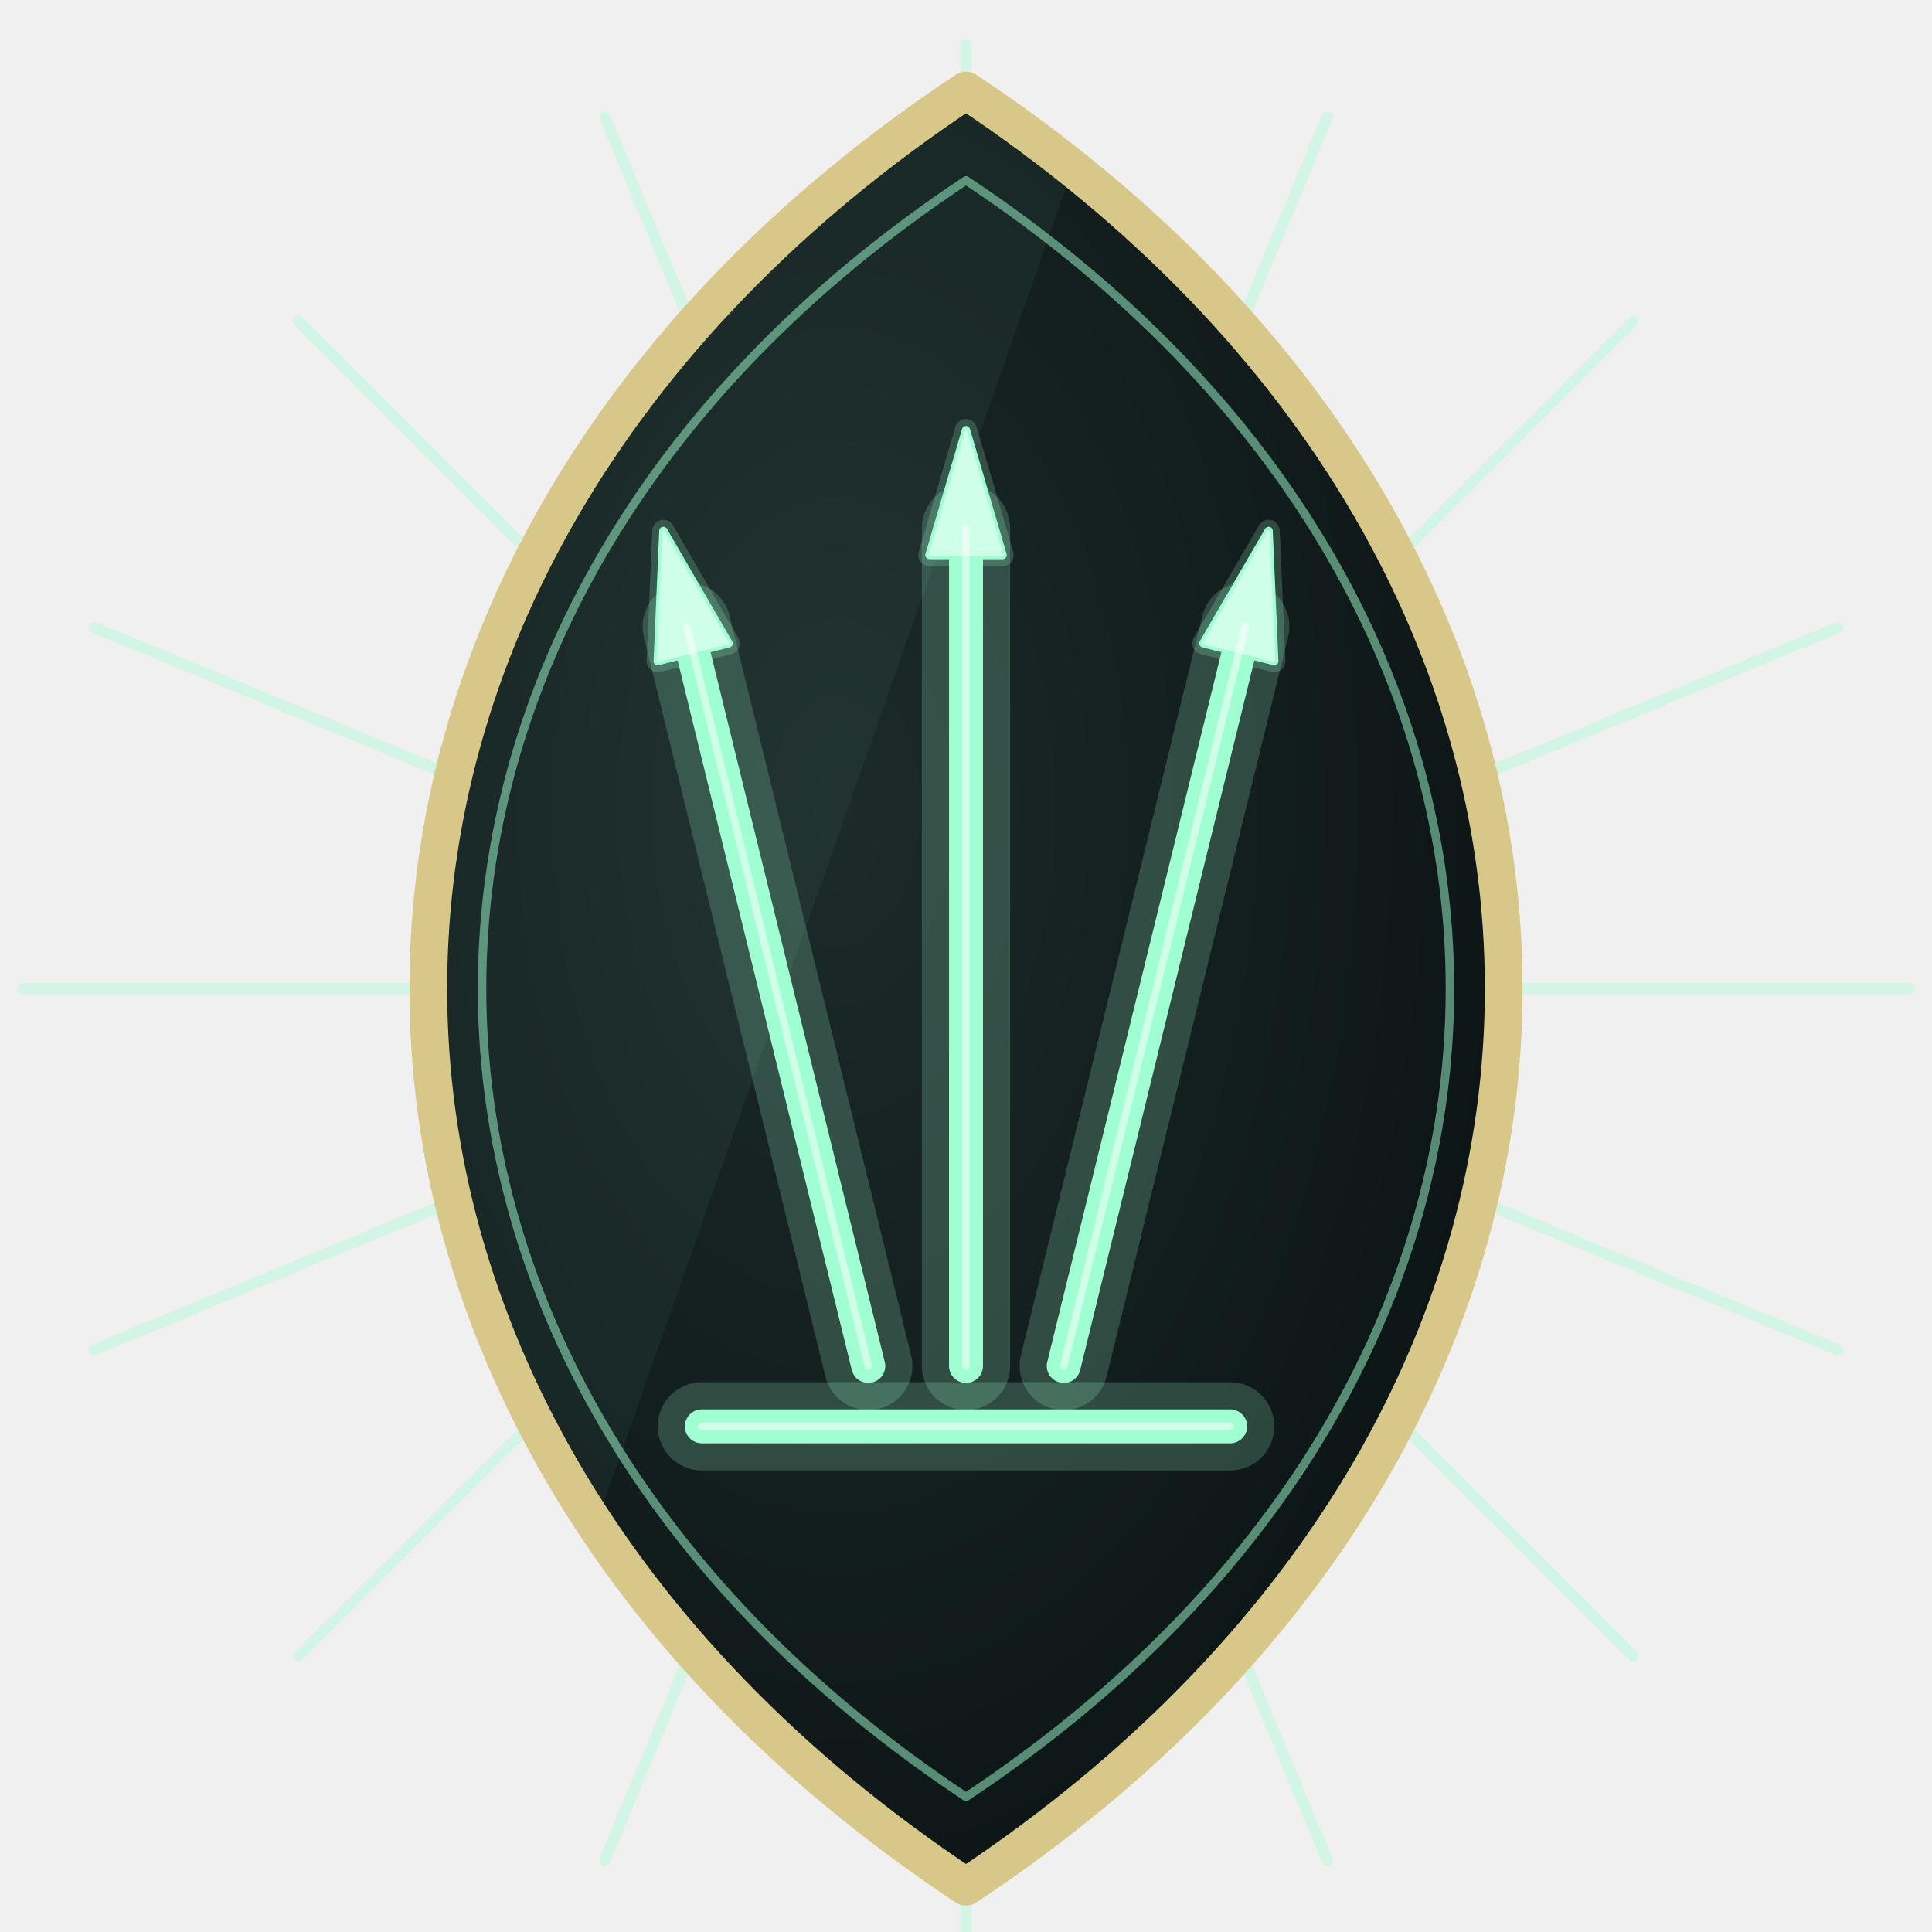
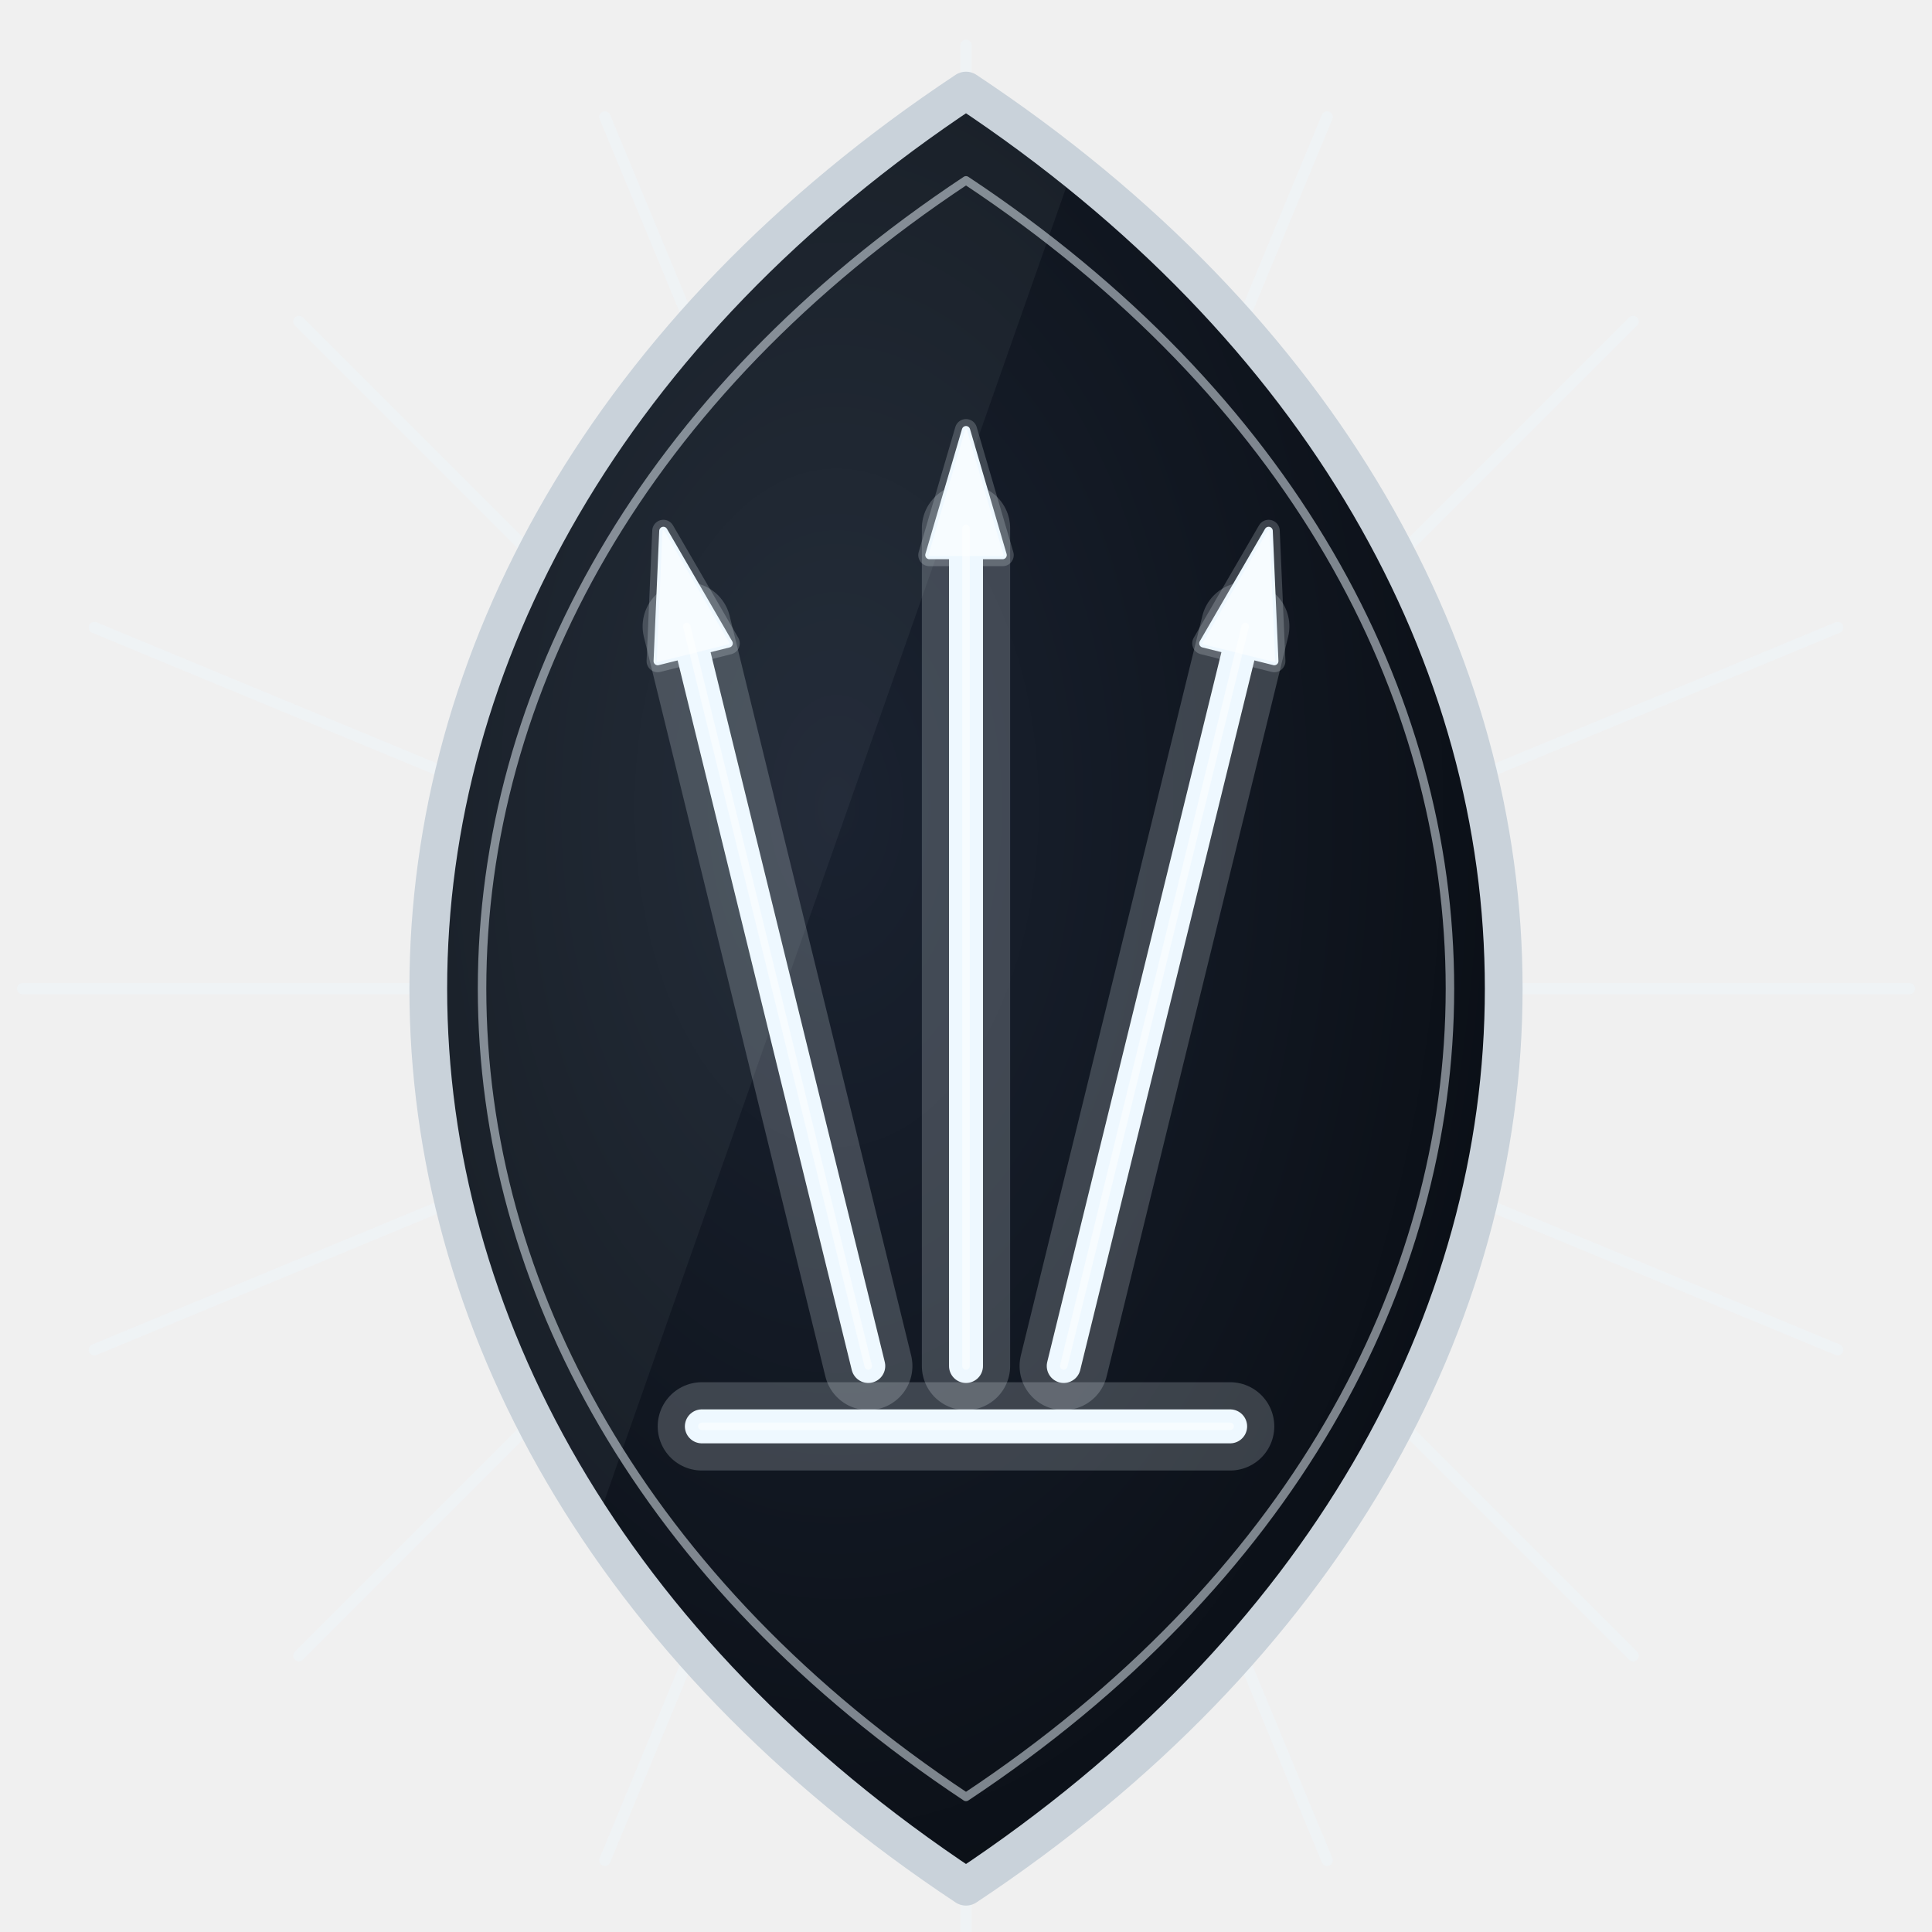
<svg xmlns="http://www.w3.org/2000/svg" width="512" height="512" viewBox="0 0 512 512">
  <defs>
    <radialGradient id="g" cx="0.38" cy="0.4" r="0.75">
-       <stop offset="0" stop-color="#1c2a2a" />
-       <stop offset="1" stop-color="#0a1212" />
+       <stop offset="0" stop-color="#1a2230" />
+       <stop offset="1" stop-color="#080c12" />
    </radialGradient>
    <clipPath id="k">
      <path d="M256 24 C446 150 446 374 256 500 C66 374 66 150 256 24 Z" />
    </clipPath>
  </defs>
-   <path d="M256 262 L256 12" stroke="#9fffd2" stroke-width="3" opacity="0.35" stroke-linecap="round" />
-   <path d="M256 262 L351.7 31" stroke="#9fffd2" stroke-width="3" opacity="0.35" stroke-linecap="round" />
-   <path d="M256 262 L432.8 85.2" stroke="#9fffd2" stroke-width="3" opacity="0.35" stroke-linecap="round" />
-   <path d="M256 262 L487 166.3" stroke="#9fffd2" stroke-width="3" opacity="0.35" stroke-linecap="round" />
-   <path d="M256 262 L506 262" stroke="#9fffd2" stroke-width="3" opacity="0.35" stroke-linecap="round" />
-   <path d="M256 262 L487 357.7" stroke="#9fffd2" stroke-width="3" opacity="0.35" stroke-linecap="round" />
-   <path d="M256 262 L432.8 438.8" stroke="#9fffd2" stroke-width="3" opacity="0.35" stroke-linecap="round" />
-   <path d="M256 262 L351.7 493" stroke="#9fffd2" stroke-width="3" opacity="0.35" stroke-linecap="round" />
-   <path d="M256 262 L256 512" stroke="#9fffd2" stroke-width="3" opacity="0.35" stroke-linecap="round" />
-   <path d="M256 262 L160.3 493" stroke="#9fffd2" stroke-width="3" opacity="0.35" stroke-linecap="round" />
-   <path d="M256 262 L79.2 438.8" stroke="#9fffd2" stroke-width="3" opacity="0.35" stroke-linecap="round" />
-   <path d="M256 262 L25 357.7" stroke="#9fffd2" stroke-width="3" opacity="0.35" stroke-linecap="round" />
-   <path d="M256 262 L6 262" stroke="#9fffd2" stroke-width="3" opacity="0.35" stroke-linecap="round" />
-   <path d="M256 262 L25 166.3" stroke="#9fffd2" stroke-width="3" opacity="0.35" stroke-linecap="round" />
-   <path d="M256 262 L79.2 85.2" stroke="#9fffd2" stroke-width="3" opacity="0.35" stroke-linecap="round" />
-   <path d="M256 262 L160.3 31" stroke="#9fffd2" stroke-width="3" opacity="0.35" stroke-linecap="round" />
+   <path d="M256 262 L256 12" stroke="#eef8ff" stroke-width="3" opacity="0.35" stroke-linecap="round" />
+   <path d="M256 262 L351.7 31" stroke="#eef8ff" stroke-width="3" opacity="0.35" stroke-linecap="round" />
+   <path d="M256 262 L432.8 85.2" stroke="#eef8ff" stroke-width="3" opacity="0.35" stroke-linecap="round" />
+   <path d="M256 262 L487 166.3" stroke="#eef8ff" stroke-width="3" opacity="0.35" stroke-linecap="round" />
+   <path d="M256 262 L506 262" stroke="#eef8ff" stroke-width="3" opacity="0.35" stroke-linecap="round" />
+   <path d="M256 262 L487 357.7" stroke="#eef8ff" stroke-width="3" opacity="0.35" stroke-linecap="round" />
+   <path d="M256 262 L432.8 438.8" stroke="#eef8ff" stroke-width="3" opacity="0.35" stroke-linecap="round" />
+   <path d="M256 262 L351.7 493" stroke="#eef8ff" stroke-width="3" opacity="0.35" stroke-linecap="round" />
+   <path d="M256 262 L256 512" stroke="#eef8ff" stroke-width="3" opacity="0.35" stroke-linecap="round" />
+   <path d="M256 262 L160.3 493" stroke="#eef8ff" stroke-width="3" opacity="0.35" stroke-linecap="round" />
+   <path d="M256 262 L79.2 438.8" stroke="#eef8ff" stroke-width="3" opacity="0.35" stroke-linecap="round" />
+   <path d="M256 262 L25 357.7" stroke="#eef8ff" stroke-width="3" opacity="0.35" stroke-linecap="round" />
+   <path d="M256 262 L6 262" stroke="#eef8ff" stroke-width="3" opacity="0.35" stroke-linecap="round" />
+   <path d="M256 262 L25 166.3" stroke="#eef8ff" stroke-width="3" opacity="0.35" stroke-linecap="round" />
+   <path d="M256 262 L79.2 85.2" stroke="#eef8ff" stroke-width="3" opacity="0.35" stroke-linecap="round" />
+   <path d="M256 262 L160.3 31" stroke="#eef8ff" stroke-width="3" opacity="0.35" stroke-linecap="round" />
  <path d="M256 24 C446 150 446 374 256 500 C66 374 66 150 256 24 Z" fill="url(#g)" />
  <g clip-path="url(#k)">
-     <path d="M0 0 L300 0 L120 512 L0 512 Z" fill="#9fffd2" opacity="0.05" />
+     <path d="M0 0 L300 0 L120 512 L0 512 Z" fill="#eef8ff" opacity="0.05" />
  </g>
-   <path d="M256 24 C446 150 446 374 256 500 C66 374 66 150 256 24 Z" fill="none" stroke="#d7c88a" stroke-width="10" stroke-linejoin="round" />
-   <path d="M256 24 C446 150 446 374 256 500 C66 374 66 150 256 24 Z" fill="none" stroke="#9fffd2" stroke-width="2.5" opacity="0.5" transform="translate(256 262) scale(0.9) translate(-256 -262)" stroke-linejoin="round" />
+   <path d="M256 24 C446 150 446 374 256 500 C66 374 66 150 256 24 Z" fill="none" stroke="#c9d2da" stroke-width="10" stroke-linejoin="round" />
+   <path d="M256 24 C446 150 446 374 256 500 C66 374 66 150 256 24 Z" fill="none" stroke="#eef8ff" stroke-width="2.5" opacity="0.5" transform="translate(256 262) scale(0.9) translate(-256 -262)" stroke-linejoin="round" />
  <g clip-path="url(#k)">
-     <path d="M230.1 362 L182 166" stroke="#9fffd2" stroke-width="23.4" stroke-linecap="round" stroke-linejoin="round" fill="none" opacity="0.2" />
-     <path d="M175.8 140.7 L193.1 170.5 L174.3 175.2 Z" fill="#9fffd2" opacity="0.2" stroke="#9fffd2" stroke-width="5.9" stroke-linejoin="round" />
-     <path d="M256 362 L256 140" stroke="#9fffd2" stroke-width="23.4" stroke-linecap="round" stroke-linejoin="round" fill="none" opacity="0.2" />
-     <path d="M256 114 L265.7 147.1 L246.3 147.1 Z" fill="#9fffd2" opacity="0.2" stroke="#9fffd2" stroke-width="5.9" stroke-linejoin="round" />
-     <path d="M281.9 362 L330 166" stroke="#9fffd2" stroke-width="23.4" stroke-linecap="round" stroke-linejoin="round" fill="none" opacity="0.2" />
-     <path d="M336.2 140.7 L337.7 175.2 L318.9 170.5 Z" fill="#9fffd2" opacity="0.2" stroke="#9fffd2" stroke-width="5.9" stroke-linejoin="round" />
-     <path d="M186 378 L326 378" stroke="#9fffd2" stroke-width="23.4" stroke-linecap="round" stroke-linejoin="round" fill="none" opacity="0.2" />
-     <path d="M230.1 362 L182 166" stroke="#9fffd2" stroke-width="9" stroke-linecap="round" stroke-linejoin="round" fill="none" />
-     <path d="M175.8 140.7 L193.1 170.5 L174.3 175.2 Z" fill="#9fffd2" stroke="#9fffd2" stroke-width="2.2" stroke-linejoin="round" />
-     <path d="M256 362 L256 140" stroke="#9fffd2" stroke-width="9" stroke-linecap="round" stroke-linejoin="round" fill="none" />
-     <path d="M256 114 L265.7 147.1 L246.3 147.1 Z" fill="#9fffd2" stroke="#9fffd2" stroke-width="2.2" stroke-linejoin="round" />
-     <path d="M281.9 362 L330 166" stroke="#9fffd2" stroke-width="9" stroke-linecap="round" stroke-linejoin="round" fill="none" />
-     <path d="M336.2 140.7 L337.7 175.2 L318.9 170.5 Z" fill="#9fffd2" stroke="#9fffd2" stroke-width="2.2" stroke-linejoin="round" />
-     <path d="M186 378 L326 378" stroke="#9fffd2" stroke-width="9" stroke-linecap="round" stroke-linejoin="round" fill="none" />
+     <path d="M230.1 362 L182 166" stroke="#eef8ff" stroke-width="23.4" stroke-linecap="round" stroke-linejoin="round" fill="none" opacity="0.2" />
+     <path d="M175.8 140.7 L193.1 170.5 L174.3 175.2 Z" fill="#eef8ff" opacity="0.2" stroke="#eef8ff" stroke-width="5.9" stroke-linejoin="round" />
+     <path d="M256 362 L256 140" stroke="#eef8ff" stroke-width="23.4" stroke-linecap="round" stroke-linejoin="round" fill="none" opacity="0.2" />
+     <path d="M256 114 L265.7 147.1 L246.3 147.1 Z" fill="#eef8ff" opacity="0.2" stroke="#eef8ff" stroke-width="5.9" stroke-linejoin="round" />
+     <path d="M281.9 362 L330 166" stroke="#eef8ff" stroke-width="23.4" stroke-linecap="round" stroke-linejoin="round" fill="none" opacity="0.2" />
+     <path d="M336.2 140.7 L337.7 175.2 L318.9 170.5 Z" fill="#eef8ff" opacity="0.2" stroke="#eef8ff" stroke-width="5.9" stroke-linejoin="round" />
+     <path d="M186 378 L326 378" stroke="#eef8ff" stroke-width="23.4" stroke-linecap="round" stroke-linejoin="round" fill="none" opacity="0.2" />
+     <path d="M230.1 362 L182 166" stroke="#eef8ff" stroke-width="9" stroke-linecap="round" stroke-linejoin="round" fill="none" />
+     <path d="M175.8 140.7 L193.1 170.5 L174.3 175.2 Z" fill="#eef8ff" stroke="#eef8ff" stroke-width="2.2" stroke-linejoin="round" />
+     <path d="M256 362 L256 140" stroke="#eef8ff" stroke-width="9" stroke-linecap="round" stroke-linejoin="round" fill="none" />
+     <path d="M256 114 L265.7 147.1 L246.3 147.1 Z" fill="#eef8ff" stroke="#eef8ff" stroke-width="2.2" stroke-linejoin="round" />
+     <path d="M281.9 362 L330 166" stroke="#eef8ff" stroke-width="9" stroke-linecap="round" stroke-linejoin="round" fill="none" />
+     <path d="M336.2 140.7 L337.7 175.2 L318.9 170.5 Z" fill="#eef8ff" stroke="#eef8ff" stroke-width="2.2" stroke-linejoin="round" />
+     <path d="M186 378 L326 378" stroke="#eef8ff" stroke-width="9" stroke-linecap="round" stroke-linejoin="round" fill="none" />
    <path d="M230.1 362 L182 166" stroke="#ffffff" stroke-width="2" stroke-linecap="round" stroke-linejoin="round" fill="none" opacity="0.5" />
    <path d="M175.8 140.7 L193.1 170.5 L174.3 175.2 Z" fill="#ffffff" opacity="0.5" stroke="#ffffff" stroke-width="0.5" stroke-linejoin="round" />
    <path d="M256 362 L256 140" stroke="#ffffff" stroke-width="2" stroke-linecap="round" stroke-linejoin="round" fill="none" opacity="0.5" />
    <path d="M256 114 L265.7 147.1 L246.3 147.1 Z" fill="#ffffff" opacity="0.5" stroke="#ffffff" stroke-width="0.5" stroke-linejoin="round" />
    <path d="M281.9 362 L330 166" stroke="#ffffff" stroke-width="2" stroke-linecap="round" stroke-linejoin="round" fill="none" opacity="0.5" />
    <path d="M336.2 140.7 L337.7 175.2 L318.9 170.5 Z" fill="#ffffff" opacity="0.5" stroke="#ffffff" stroke-width="0.5" stroke-linejoin="round" />
    <path d="M186 378 L326 378" stroke="#ffffff" stroke-width="2" stroke-linecap="round" stroke-linejoin="round" fill="none" opacity="0.5" />
  </g>
</svg>
